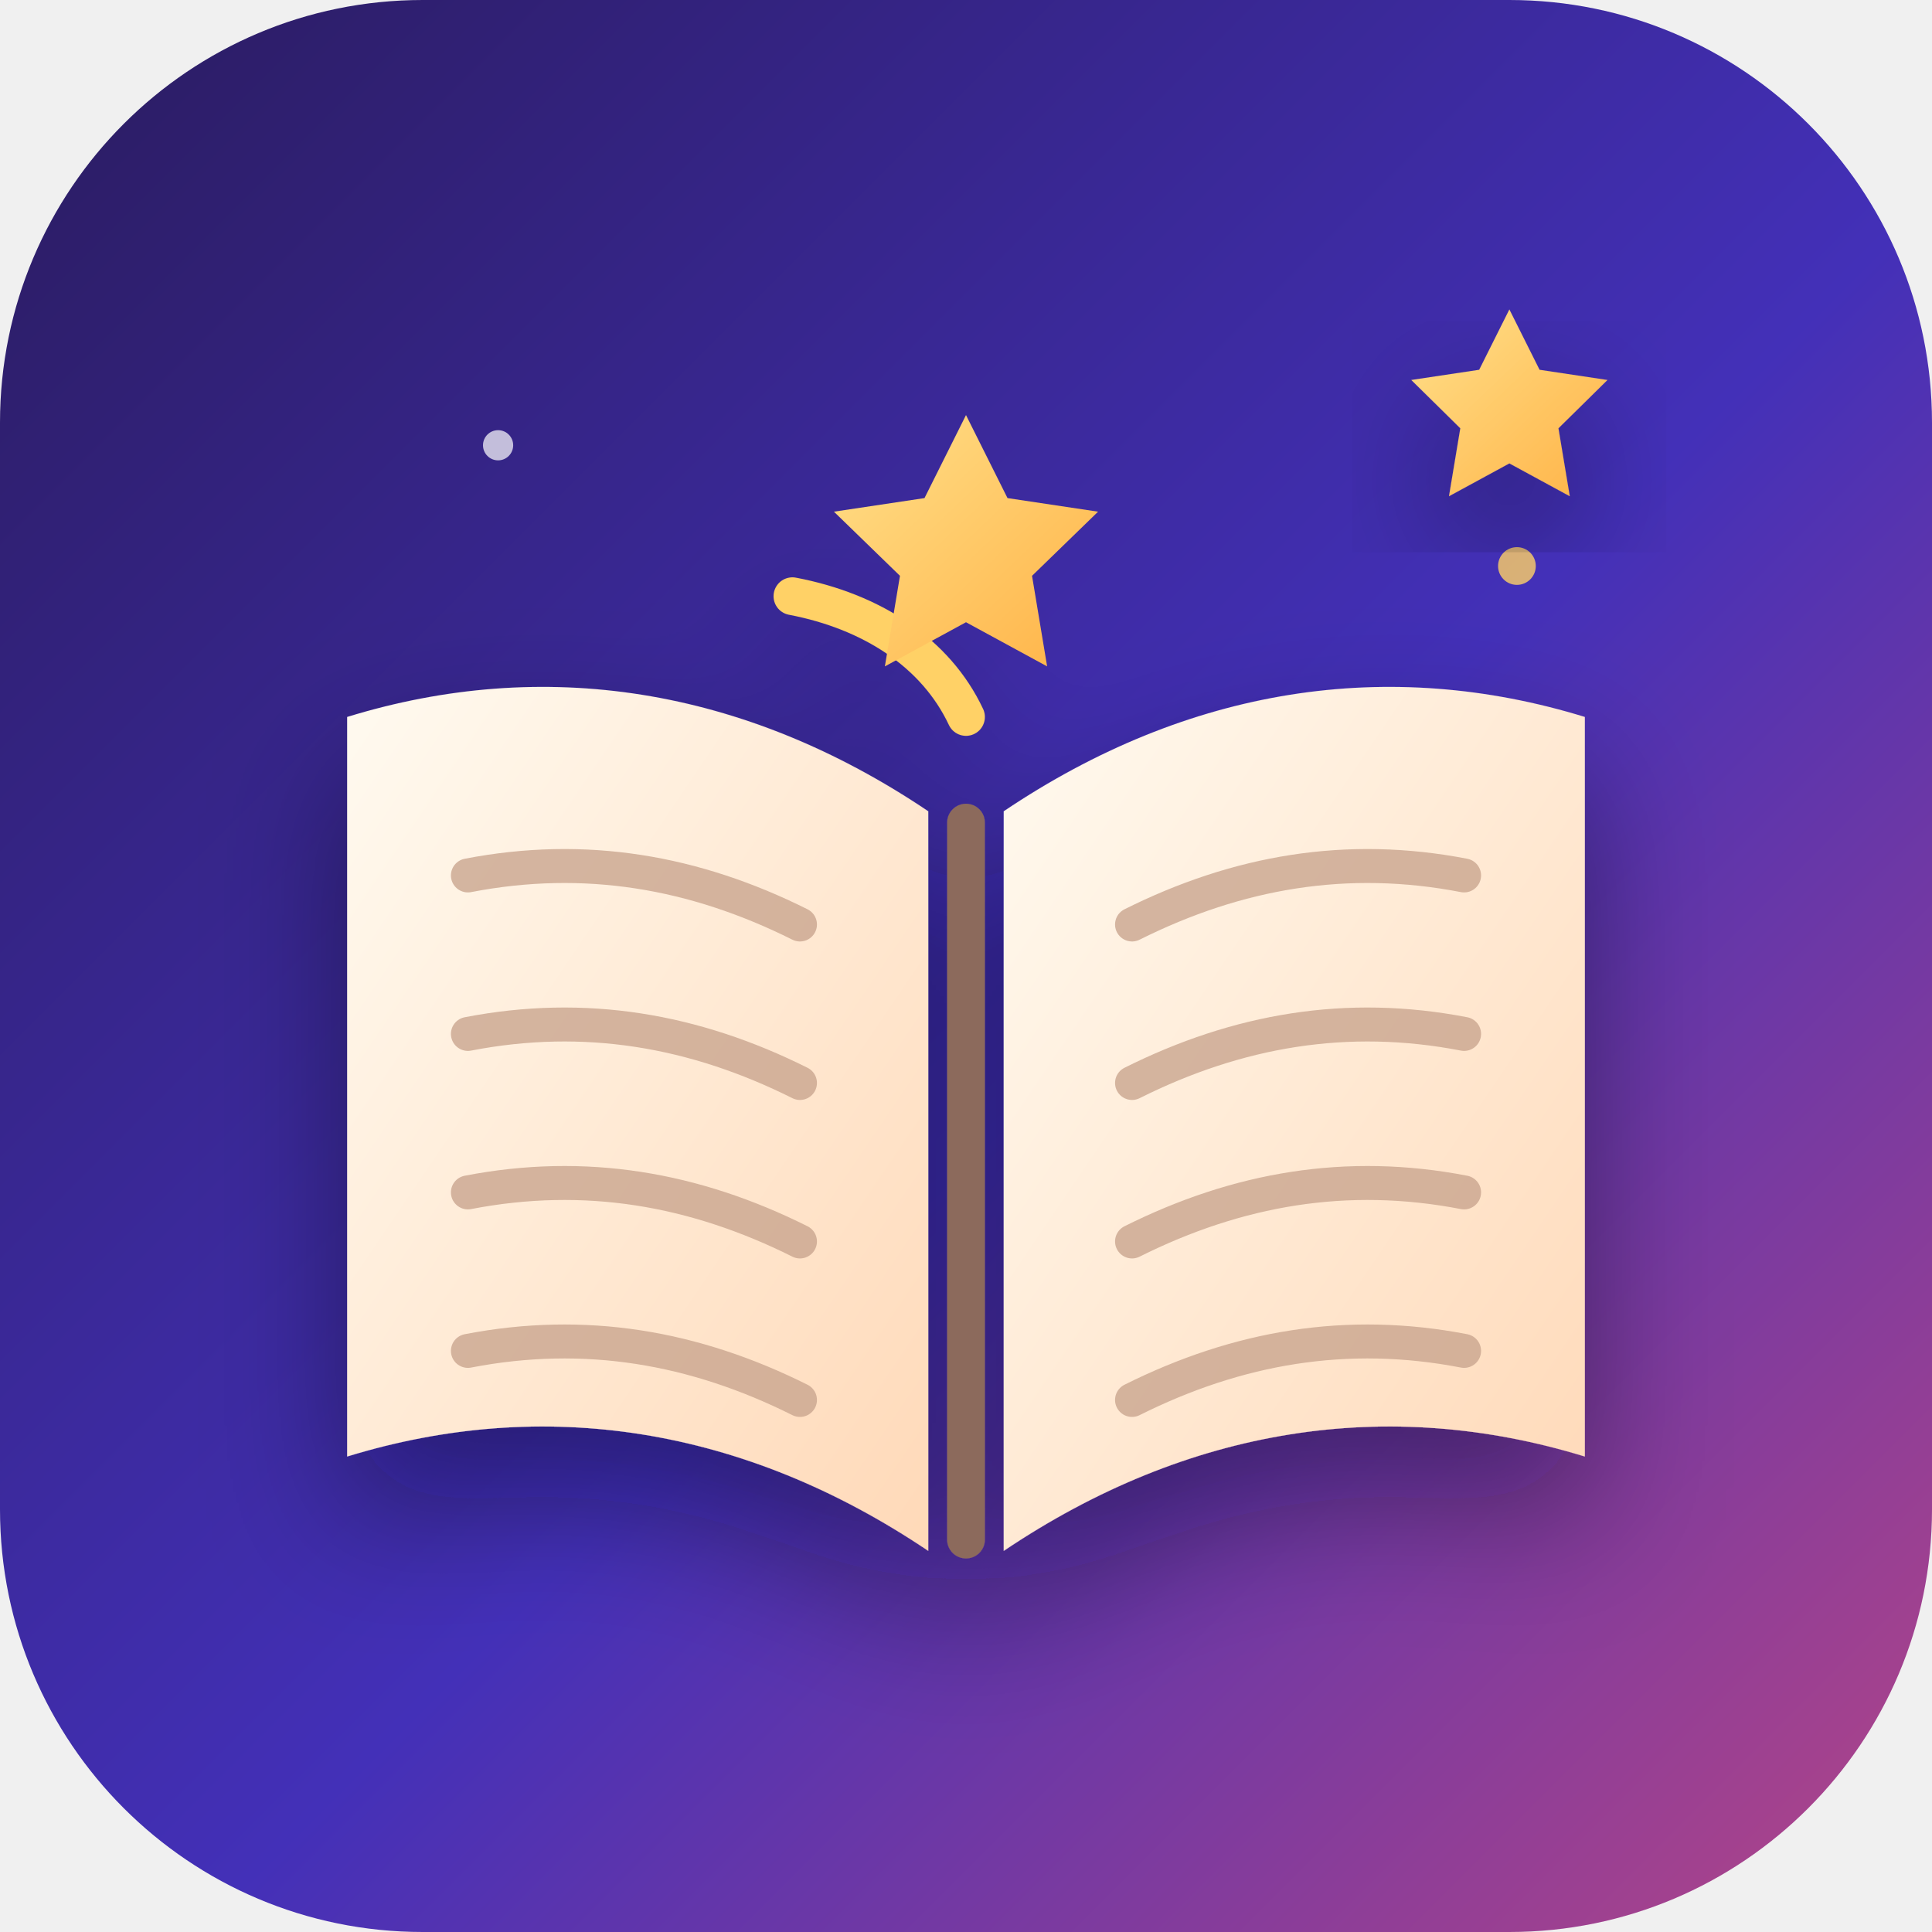
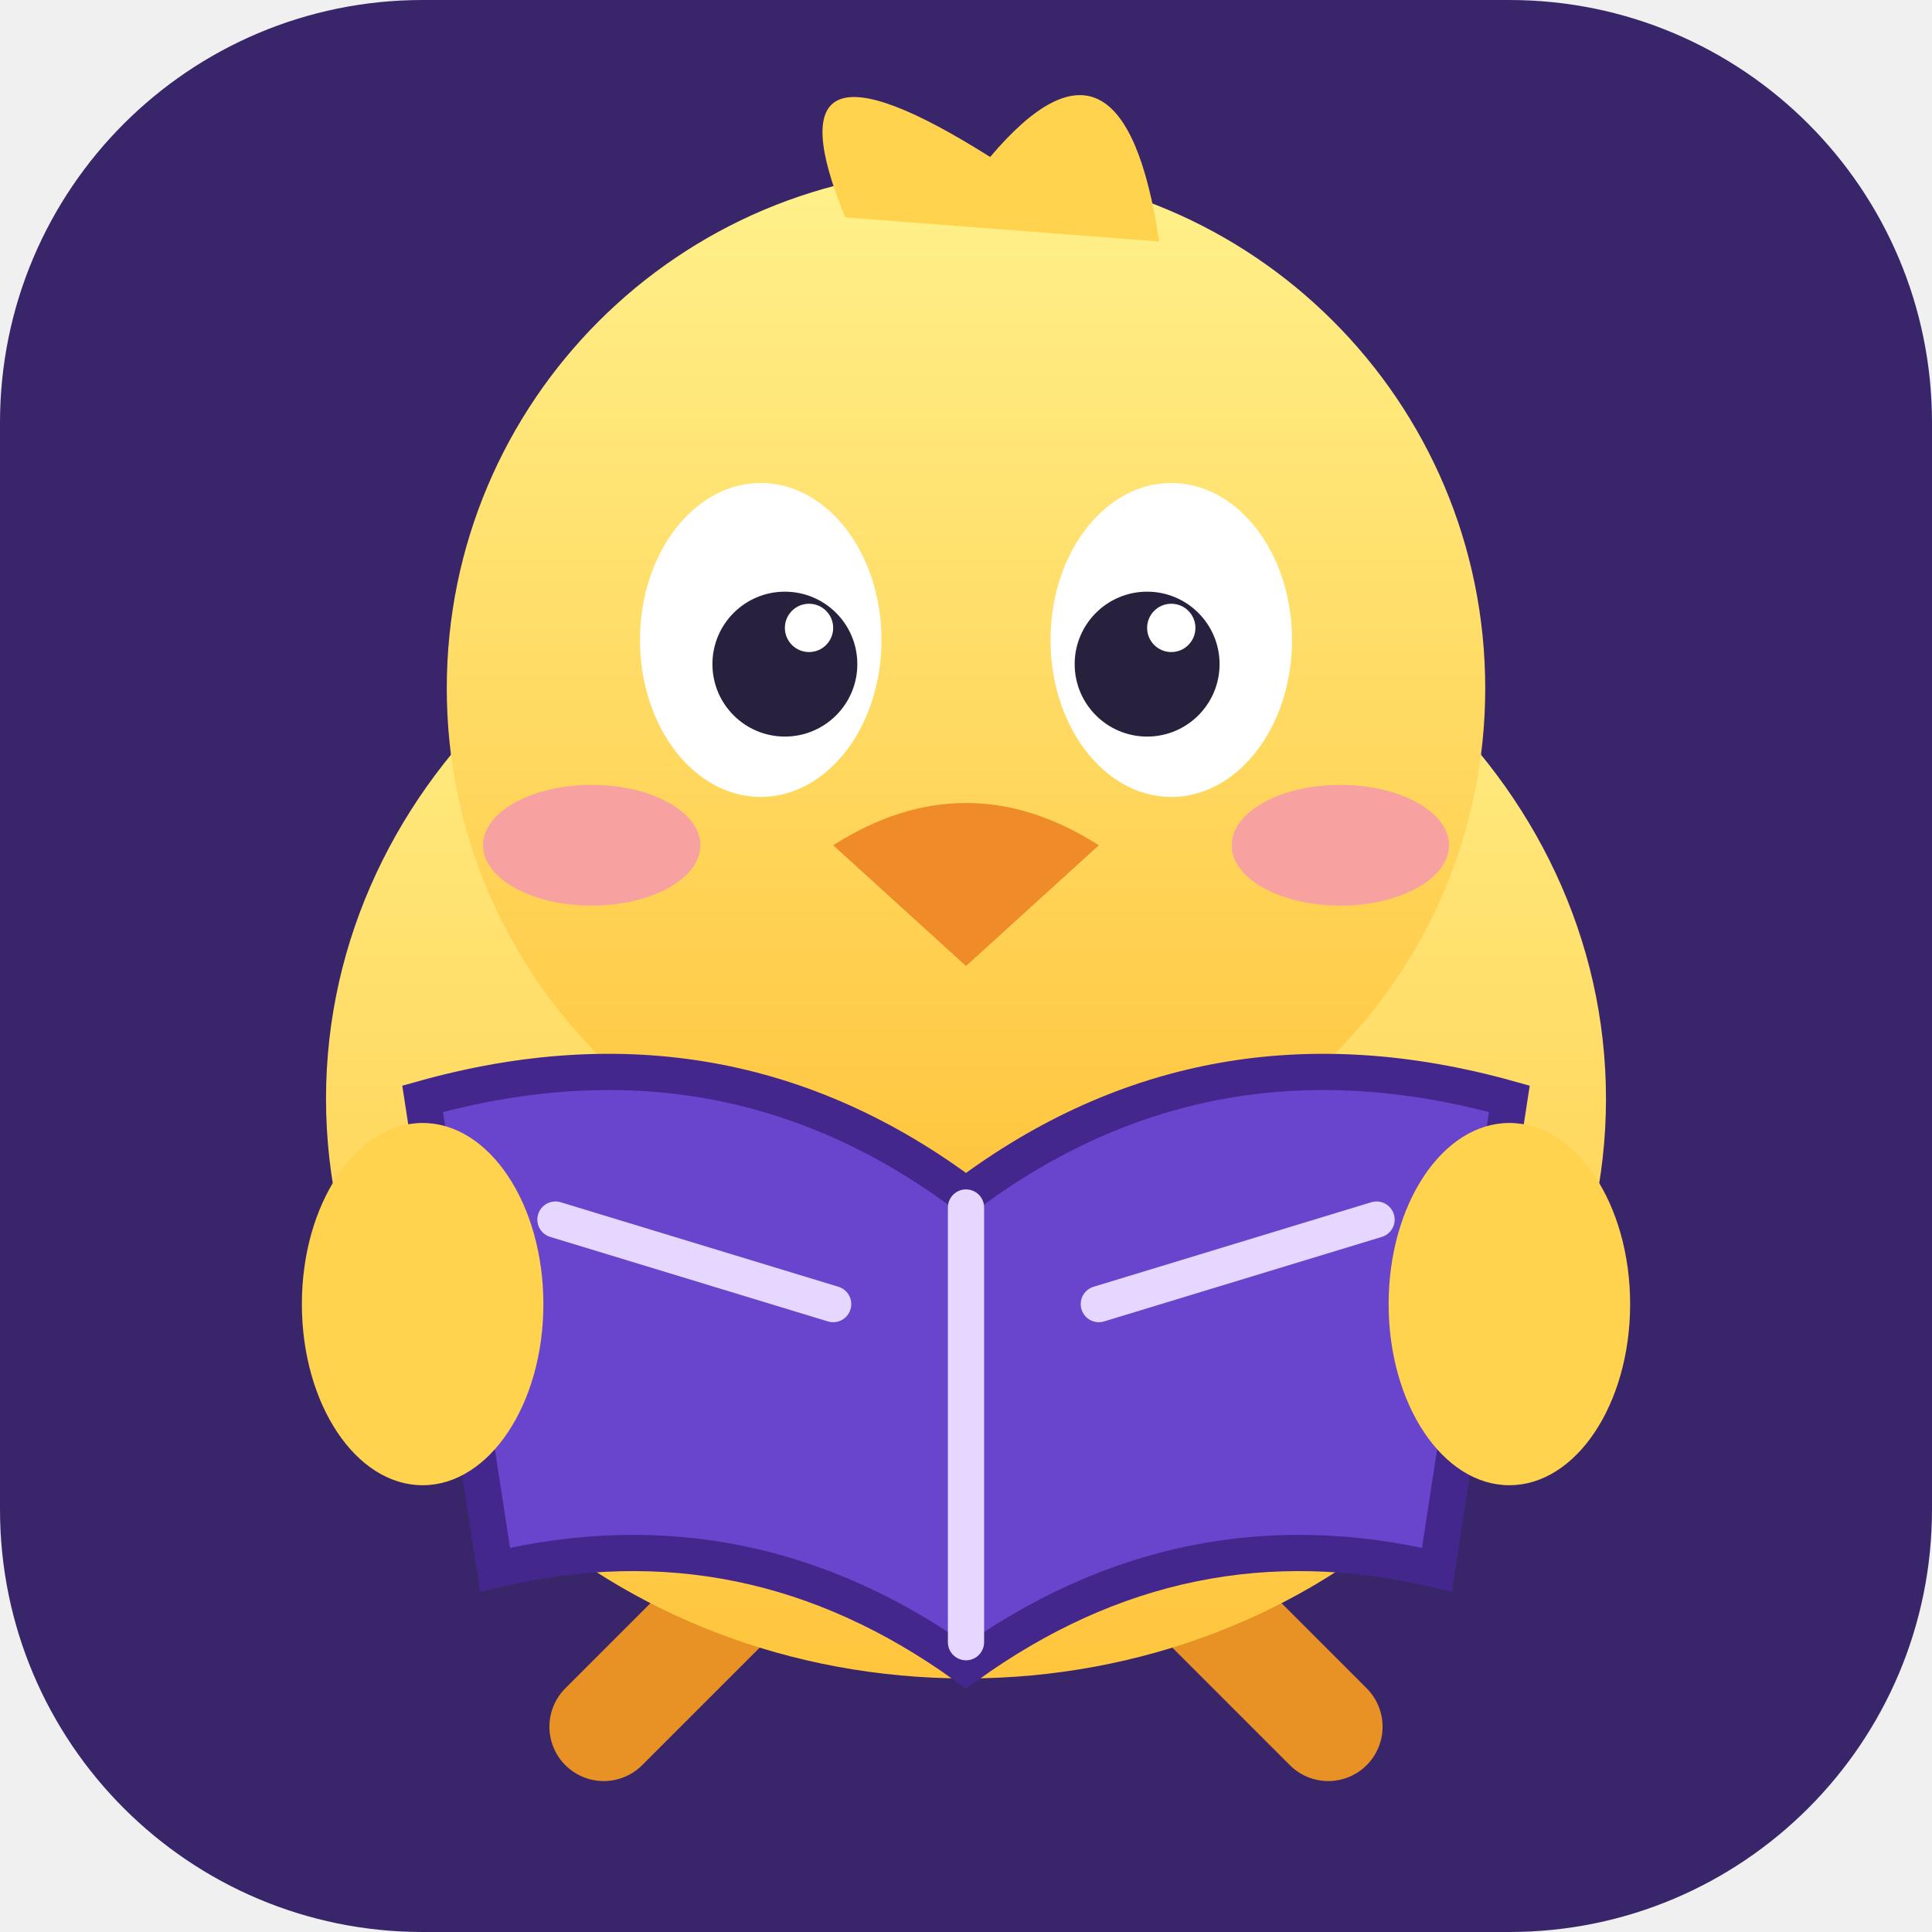
- <svg xmlns="http://www.w3.org/2000/svg" viewBox="0 0 512 512" role="img" aria-label="Icono de Biblioteca Virtual: un libro abierto y una estrella">
+ <svg xmlns="http://www.w3.org/2000/svg" viewBox="0 0 160 160">
  <defs>
-     <linearGradient id="i-fondo" x1="0" y1="0" x2="1" y2="1">
-       <stop offset="0" stop-color="#2a1b5e" />
-       <stop offset=".55" stop-color="#4330b8" />
-       <stop offset="1" stop-color="#b64586" />
+     <linearGradient id="a" x2="0" y2="1">
+       <stop stop-color="#fff18b" />
+       <stop offset="1" stop-color="#ffc53d" />
    </linearGradient>
-     <linearGradient id="i-pagina" x1="0" y1="0" x2="1" y2="1">
-       <stop offset="0" stop-color="#fffaf0" />
-       <stop offset="1" stop-color="#ffd9b8" />
-     </linearGradient>
-     <linearGradient id="i-estrella" x1="0" y1="0" x2="1" y2="1">
-       <stop offset="0" stop-color="#ffe08a" />
-       <stop offset="1" stop-color="#ffb347" />
-     </linearGradient>
-     <filter id="i-sombra" x="-30%" y="-30%" width="160%" height="160%">
-       <feDropShadow dx="0" dy="18" stdDeviation="18" flood-color="#09061c" flood-opacity=".4" />
-     </filter>
  </defs>
-   <rect width="512" height="512" rx="112" fill="url(#i-fondo)" />
-   <circle cx="132" cy="118" r="4" fill="#fff" opacity=".7" />
-   <circle cx="402" cy="150" r="5" fill="#ffd166" opacity=".8" />
-   <circle cx="378" cy="362" r="3.5" fill="#fff" opacity=".55" />
-   <circle cx="112" cy="338" r="3" fill="#ff8fab" opacity=".7" />
-   <path d="m400 82 8 16 18 2.7-13 12.8 3 18-16-8.7-16 8.7 3-18-13-12.8 18-2.7 8-16Z" fill="url(#i-estrella)" filter="url(#i-sombra)" />
-   <g filter="url(#i-sombra)">
-     <path d="M92 190c52-16 105-8 154 25v196c-49-33-102-41-154-25V190Z" fill="url(#i-pagina)" />
-     <path d="M420 190c-52-16-105-8-154 25v196c49-33 102-41 154-25V190Z" fill="url(#i-pagina)" />
-     <path d="M256 218v190" stroke="#8c6a5c" stroke-width="10" stroke-linecap="round" />
-     <path d="M124 232c31-6 60-1 88 13M124 274c31-6 60-1 88 13M124 316c31-6 60-1 88 13M124 358c31-6 60-1 88 13" fill="none" stroke="#c9a58f" stroke-width="9" stroke-linecap="round" opacity=".8" />
-     <path d="M388 232c-31-6-60-1-88 13M388 274c-31-6-60-1-88 13M388 316c-31-6-60-1-88 13M388 358c-31-6-60-1-88 13" fill="none" stroke="#c9a58f" stroke-width="9" stroke-linecap="round" opacity=".8" />
-     <path d="M256 190c-8-17-25-28-46-32" fill="none" stroke="#ffd166" stroke-width="10" stroke-linecap="round" />
-   </g>
-   <path d="m256 110 11 22 24 3.6-17.5 17 4 24-21.5-11.7-21.5 11.7 4-24-17.5-17 24-3.6 11-22Z" fill="url(#i-estrella)" />
+   <rect width="160" height="160" rx="35" fill="#39266a" />
+   <ellipse cx="80" cy="145" rx="48" ry="8" fill="#39266a" opacity=".16" />
+   <path d="M60 133l-10 10m50-10 10 10" stroke="#e89124" stroke-width="9" stroke-linecap="round" />
+   <ellipse cx="80" cy="91" rx="53" ry="48" fill="url(#a)" />
+   <circle cx="80" cy="57" r="43" fill="url(#a)" />
+   <path d="M70 18Q63 1 82 13Q93 0 96 20" fill="#ffd34d" />
+   <ellipse cx="63" cy="53" rx="10" ry="13" fill="white" />
+   <ellipse cx="97" cy="53" rx="10" ry="13" fill="white" />
+   <circle cx="65" cy="55" r="6" fill="#28213d" />
+   <circle cx="95" cy="55" r="6" fill="#28213d" />
+   <circle cx="67" cy="52" r="2" fill="white" />
+   <circle cx="97" cy="52" r="2" fill="white" />
+   <path d="M69 70Q80 63 91 70L80 80Z" fill="#ef8b28" />
+   <ellipse cx="49" cy="70" rx="9" ry="5" fill="#f7a2a0" />
+   <ellipse cx="111" cy="70" rx="9" ry="5" fill="#f7a2a0" />
+   <path d="M35 91Q60 84 80 99Q100 84 125 91L119 130Q98 125 80 138Q62 125 41 130Z" fill="#6944cc" stroke="#43278d" stroke-width="3" />
+   <path d="M80 100v36M46 101l23 7m22 0 23-7" stroke="#e5d7ff" stroke-width="3" stroke-linecap="round" />
+   <ellipse cx="35" cy="108" rx="10" ry="15" fill="#ffd34d" />
+   <ellipse cx="125" cy="108" rx="10" ry="15" fill="#ffd34d" />
</svg>
